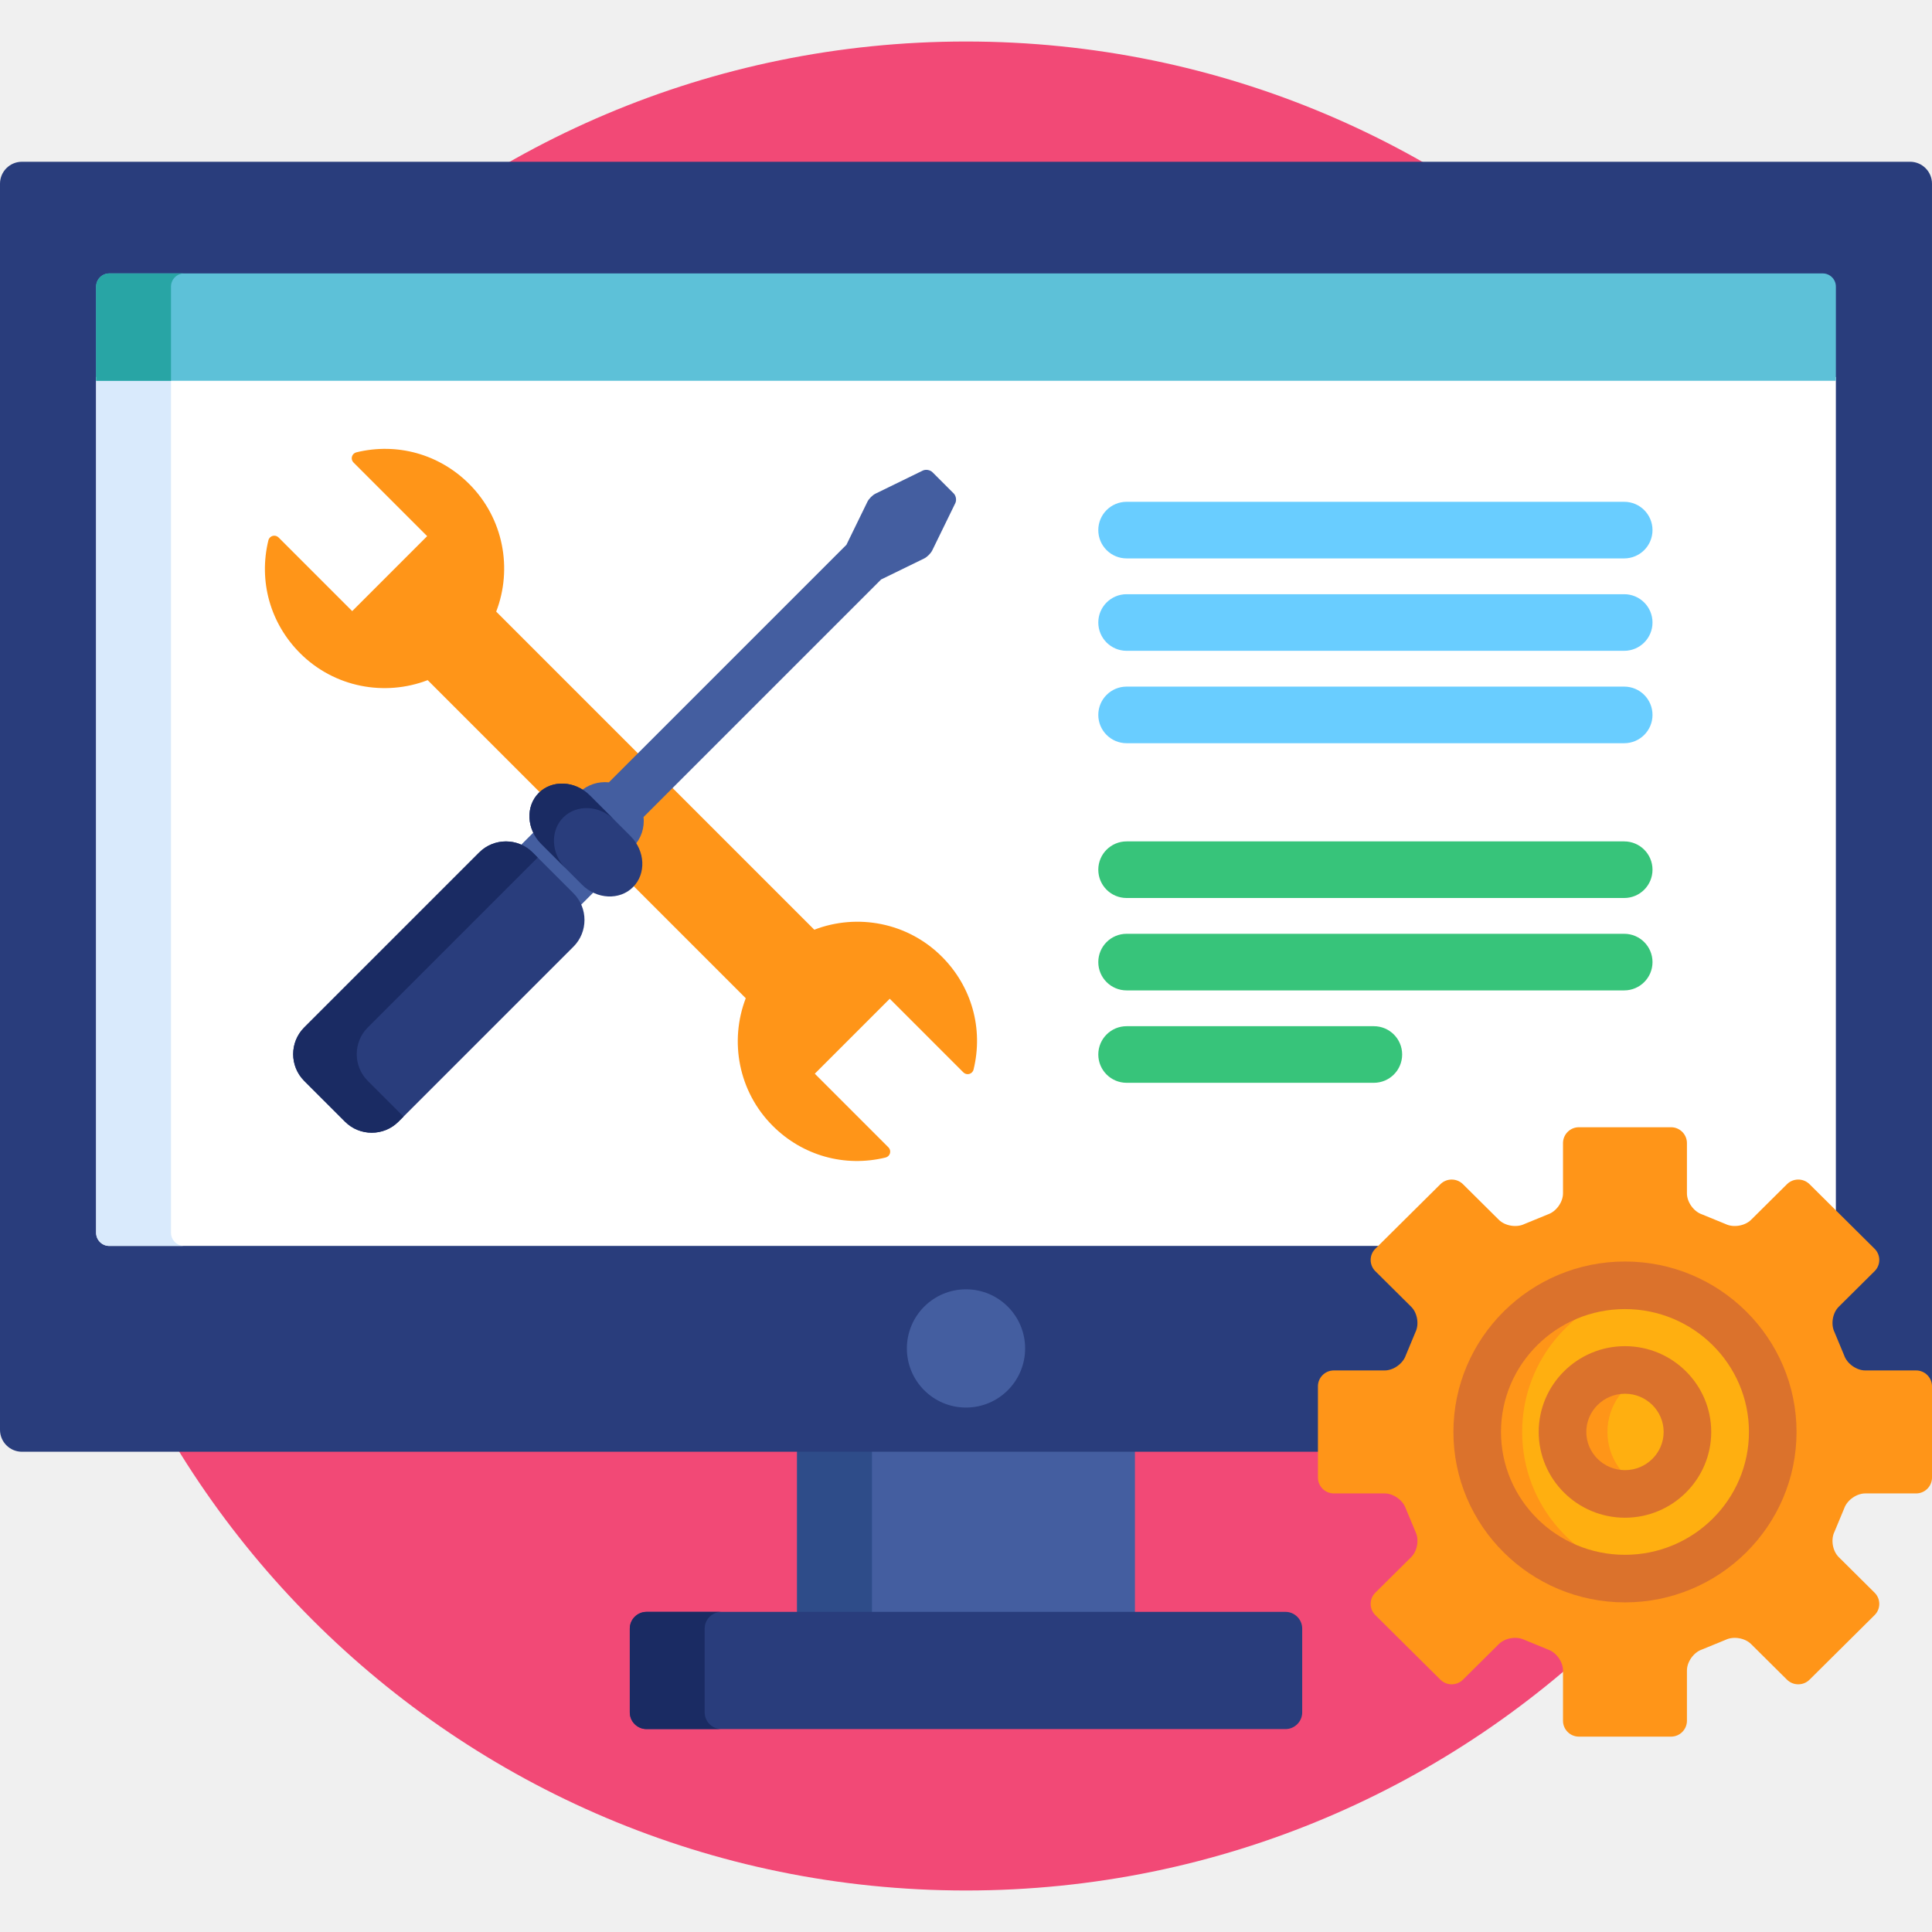
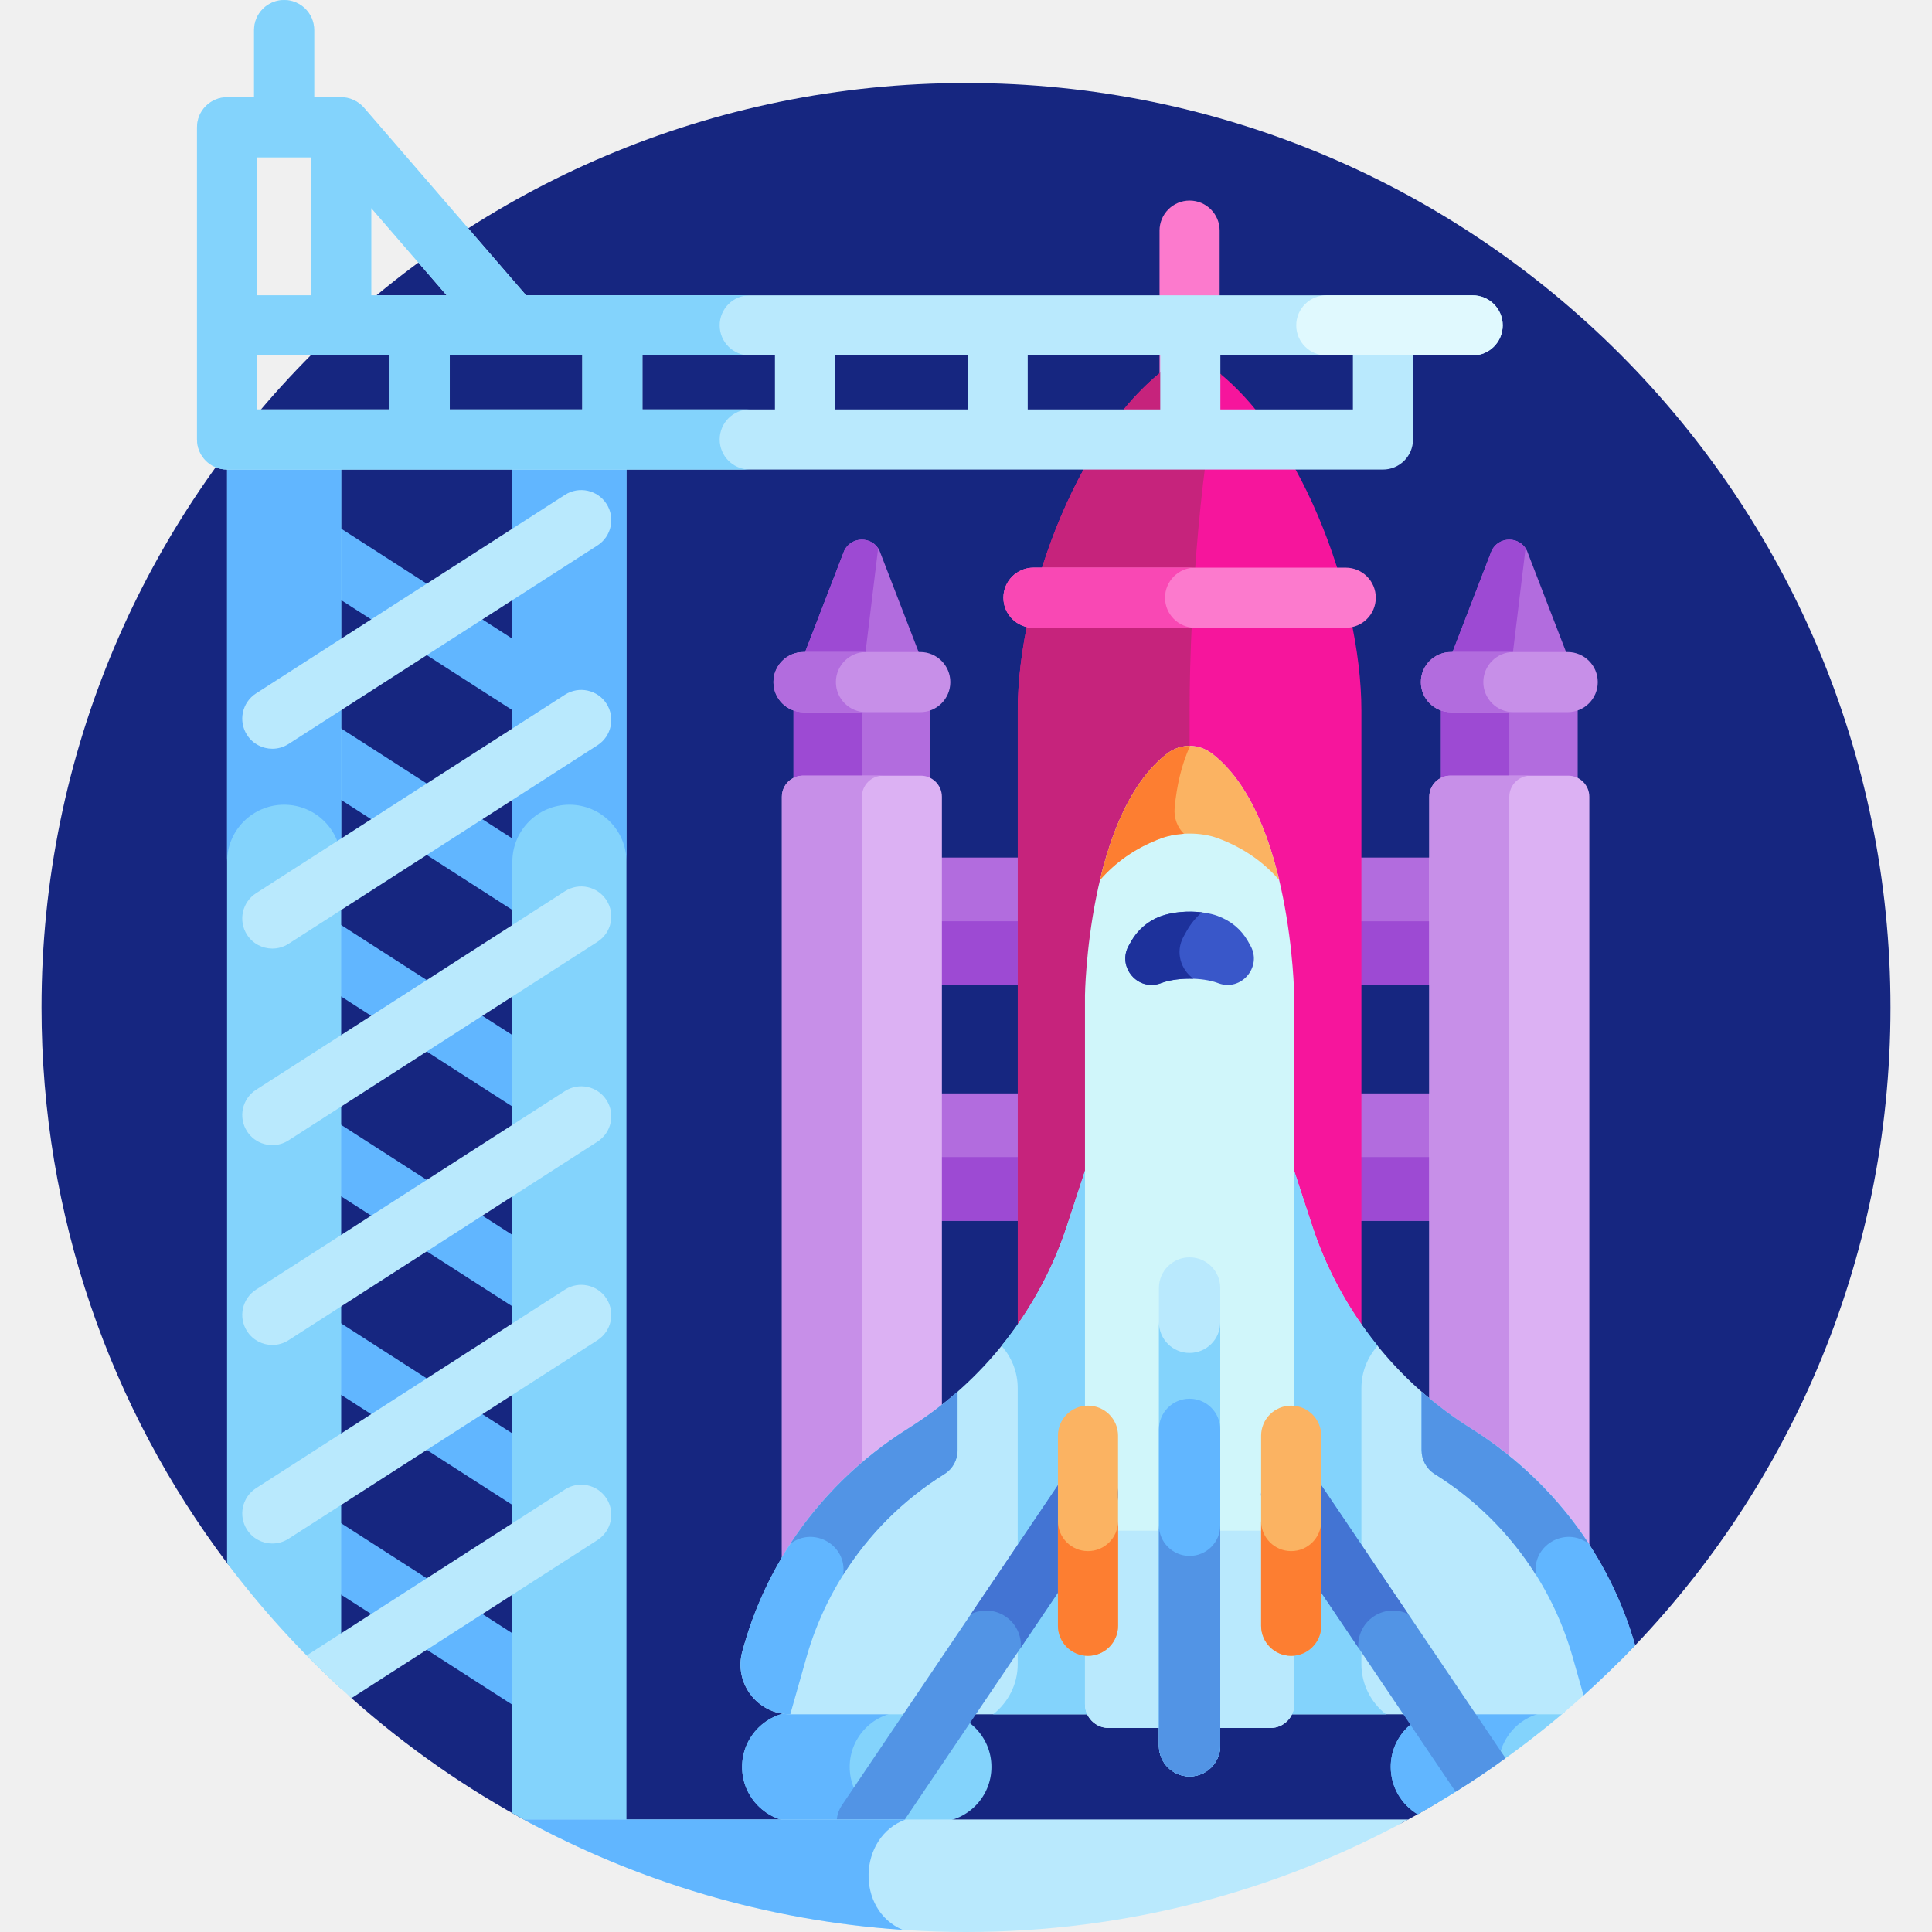
- <svg xmlns="http://www.w3.org/2000/svg" version="1.1" id="Capa_1" x="0px" y="0px" viewBox="0 0 512 512" style="enable-background:new 0 0 512 512;" xml:space="preserve">
-   <circle style="fill:#F24976;" cx="256" cy="256" r="245" />
-   <rect x="211.24" y="383.73" style="fill:#445EA0;" width="89.53" height="44.43" />
-   <rect x="211.24" y="383.73" style="fill:#2E4C89;" width="19.842" height="44.43" />
-   <path style="fill:#293D7C;" d="M345.098,453.795c0,2.435-1.993,4.43-4.429,4.43H171.331c-2.436,0-4.43-1.995-4.43-4.43v-22.203  c0-2.435,1.994-4.43,4.43-4.43h169.337c2.436,0,4.429,1.995,4.429,4.43v22.203H345.098z" />
-   <path style="fill:#1A2B63;" d="M186.744,453.795v-22.203c0-2.435,1.994-4.43,4.43-4.43h-19.842c-2.436,0-4.43,1.995-4.43,4.43  v22.203c0,2.435,1.994,4.43,4.43,4.43h19.842C188.737,458.225,186.744,456.229,186.744,453.795z" />
-   <path style="fill:#293D7C;" d="M506.198,42.867H5.803C2.611,42.867,0,45.479,0,48.672v330.254c0,3.191,2.611,5.803,5.803,5.803  h344.465v-17.345c0-1.767,1.436-3.203,3.203-3.203h13.486c2.754,0,5.62-2.039,6.525-4.641l2.547-6.119  c1.198-2.417,0.621-5.879-1.34-7.821l-9.518-9.443c-0.602-0.599-0.934-1.398-0.934-2.251s0.332-1.652,0.935-2.251l17.261-17.126  c0.605-0.601,1.414-0.932,2.279-0.932c0.864,0,1.674,0.331,2.279,0.932l9.517,9.443c1.219,1.21,3.102,1.934,5.035,1.934  c1.04,0,2.032-0.216,2.869-0.623l6.201-2.541c2.554-0.871,4.598-3.73,4.598-6.487v-13.319c0-1.767,1.436-3.203,3.202-3.203h24.439  c1.766,0,3.202,1.437,3.202,3.203v13.319c0,2.758,2.044,5.616,4.653,6.509l6.207,2.546c0.777,0.381,1.77,0.596,2.809,0.596  c1.934,0,3.816-0.723,5.036-1.933l9.518-9.443c0.605-0.601,1.414-0.932,2.278-0.932s1.673,0.331,2.278,0.932l17.258,17.127  c0.603,0.599,0.935,1.398,0.935,2.251c0,0.852-0.333,1.652-0.935,2.25l-9.515,9.444c-1.961,1.941-2.538,5.403-1.314,7.88  l2.542,6.114c0.882,2.547,3.747,4.586,6.503,4.586h13.487c1.767,0,3.203,1.436,3.203,3.203v14.788c0.631-0.928,1-2.046,1-3.246  V48.672C512,45.479,509.389,42.867,506.198,42.867z" />
-   <path style="fill:#FFFFFF;" d="M25.473,326.701c0,1.916,1.567,3.482,3.482,3.482h337.701l15.778-15.655  c0.605-0.601,1.414-0.932,2.279-0.932c0.864,0,1.674,0.331,2.279,0.932l9.517,9.443c1.219,1.21,3.102,1.934,5.035,1.934  c1.04,0,2.032-0.216,2.869-0.623l6.201-2.541c2.554-0.871,4.598-3.73,4.598-6.487v-13.319c0-1.767,1.436-3.203,3.202-3.203h24.439  c1.766,0,3.202,1.437,3.202,3.203v13.319c0,2.758,2.044,5.616,4.653,6.509l6.207,2.546c0.777,0.381,1.77,0.596,2.809,0.596  c1.934,0,3.816-0.723,5.036-1.933l9.518-9.443c0.605-0.601,1.414-0.932,2.278-0.932s1.673,0.331,2.278,0.932l7.692,7.634V99.913  H25.473V326.701z" />
-   <path style="fill:#D9EAFC;" d="M45.315,326.701V99.913H25.473v226.788c0,1.916,1.567,3.482,3.482,3.482h19.842  C46.882,330.184,45.315,328.617,45.315,326.701z" />
-   <g>
-     <path style="fill:#FF9518;" d="M249.615,253.532c-9.128-9.128-22.482-11.506-33.822-7.15l-38.259-38.259l-7.691,7.691   c-0.213,0.213-0.319,0.511-0.288,0.811c0.233,2.255-0.384,4.48-1.738,6.265c-0.252,0.332-0.272,0.785-0.05,1.138   c2.131,3.384,1.903,7.5-0.515,10.134l30.38,30.38c-4.357,11.339-1.979,24.695,7.15,33.824c7.902,7.902,19.084,11.038,29.911,8.389   c0.29-0.071,0.55-0.221,0.753-0.425c0.191-0.191,0.336-0.432,0.41-0.702c0.157-0.559,0-1.158-0.41-1.567l-19.516-19.518   l19.861-19.862l19.517,19.519c0.41,0.408,1.009,0.567,1.567,0.41c0.271-0.076,0.512-0.219,0.703-0.41   c0.204-0.205,0.353-0.464,0.424-0.756C260.654,272.616,257.518,261.435,249.615,253.532z" />
-     <path style="fill:#FF9518;" d="M148.928,208.658c1.713,0,3.415,0.502,4.924,1.452c0.163,0.103,0.348,0.153,0.533,0.153   c0.213,0,0.426-0.068,0.605-0.203c1.538-1.168,3.384-1.784,5.338-1.784c0.309,0,0.619,0.016,0.927,0.048   c0.034,0.003,0.069,0.005,0.103,0.005c0.264,0,0.519-0.105,0.707-0.293l7.692-7.692l-38.259-38.258   c4.356-11.34,1.978-24.695-7.15-33.822c-7.903-7.903-19.084-11.04-29.911-8.39c-0.291,0.072-0.549,0.221-0.753,0.424   c-0.192,0.191-0.336,0.432-0.412,0.704c-0.156,0.559,0.001,1.157,0.412,1.567l19.516,19.516l-19.862,19.863L73.821,142.43   c-0.409-0.41-1.009-0.566-1.567-0.41c-0.27,0.074-0.511,0.218-0.702,0.41c-0.205,0.204-0.354,0.463-0.425,0.754   c-2.65,10.826,0.487,22.009,8.388,29.91c9.129,9.129,22.483,11.507,33.824,7.151l30.381,30.381   C145.1,209.359,146.934,208.658,148.928,208.658z" />
+ <svg xmlns="http://www.w3.org/2000/svg" height="512pt" viewBox="-11 0 512 512" width="512pt">
+   <path d="m245 22c-135.309 0-245 109.688-245 245 0 55.285 18.316 106.285 49.211 147.281l32.93 35.734c14.414 12.832 30.348 23.992 47.504 33.168h230.711c3.168-1.695 6.289-3.461 9.371-5.289l48.465-37.629c44.359-44.336 71.809-105.59 71.809-173.266 0-135.312-109.691-245-245-245zm0 0" fill="#162680" />
+   <path d="m346.117 289.762h23.418v33.758h-23.418zm0 0" fill="#b26cde" />
+   <path d="m260.273 323.52h-23.414v-33.758h23.414zm0 0" fill="#b26cde" />
+   <path d="m346.117 306.641h23.418v16.879h-23.418zm0 0" fill="#9d4ad3" />
+   <path d="m260.273 323.52h-23.414v-16.879h23.414zm0 0" fill="#9d4ad3" />
+   <path d="m346.117 227.262h23.418v33.762h-23.418zm0 0" fill="#b26cde" />
+   <path d="m260.273 261.023h-23.414v-33.758h23.414zm0 0" fill="#b26cde" />
+   <path d="m346.117 244.145h23.418v16.879h-23.418zm0 0" fill="#9d4ad3" />
+   <path d="m260.273 261.023h-23.414v-16.879h23.414zm0 0" fill="#9d4ad3" />
+   <path d="m138.723 197.16-81.863-52.617c-3.703-2.379-4.773-7.309-2.395-11.012 2.379-3.699 7.305-4.77 11.008-2.391l81.863 52.617c3.699 2.379 4.773 7.309 2.395 11.008-2.383 3.707-7.316 4.77-11.008 2.395zm0 0" fill="#61b6ff" />
+   <path d="m138.723 250.117-81.863-52.613c-3.703-2.383-4.773-7.309-2.395-11.012 2.379-3.699 7.309-4.773 11.008-2.395l81.863 52.617c3.699 2.379 4.773 7.309 2.395 11.012-2.383 3.703-7.312 4.766-11.008 2.391zm0 0" fill="#61b6ff" />
+   <path d="m138.723 302.207-81.863-52.617c-3.703-2.379-4.773-7.309-2.395-11.008 2.379-3.703 7.309-4.777 11.008-2.395l81.863 52.617c3.699 2.379 4.773 7.305 2.395 11.008-2.383 3.707-7.312 4.77-11.008 2.395zm0 0" fill="#61b6ff" />
+   <path d="m138.723 355.164-81.863-52.617c-3.703-2.379-4.773-7.309-2.395-11.012 2.379-3.699 7.309-4.77 11.008-2.391l81.863 52.617c3.699 2.379 4.773 7.305 2.395 11.008-2.383 3.707-7.316 4.77-11.008 2.395zm0 0" fill="#61b6ff" />
+   <path d="m143.023 409.047c-1.477 0-2.969-.41-4.301-1.266l-81.863-52.617c-3.703-2.379-4.773-7.309-2.395-11.008 2.379-3.703 7.309-4.773 11.008-2.395l81.863 52.617c6.703 4.312 3.562 14.668-4.312 14.668zm0 0" fill="#61b6ff" />
+   <path d="m138.723 460.738-81.863-52.617c-3.703-2.379-4.773-7.305-2.395-11.008s7.309-4.77 11.008-2.395l81.863 52.617c3.699 2.379 4.773 7.309 2.395 11.008-2.383 3.707-7.312 4.77-11.008 2.395zm0 0" fill="#61b6ff" />
+   <path d="m300.406 98.008c2.324-1.539 5.367-1.539 7.695 0 1.402.93 2.77 1.961 4.117 3.059v-39.949c0-4.402-3.566-7.969-7.965-7.969-4.398 0-7.965 3.566-7.965 7.969v39.953c1.344-1.102 2.715-2.133 4.117-3.062zm0 0" fill="#fc7acd" />
+   <path d="m370.867 180.762h36.234v26.922h-36.234zm0 0" fill="#b26cde" />
+   <path d="m393.648 145.898c-1.918-3.848-7.41-3.848-9.328 0l-13.453 34.867h36.234zm0 0" fill="#b26cde" />
+   <path d="m370.867 180.762h18.117v26.922h-18.117zm0 0" fill="#9d4ad3" />
+   <path d="m393.32 145.348c-2.145-3.281-7.18-3.102-9 .551l-13.453 34.867h18.117l4.234-34.867c.031-.195.066-.375.102-.551zm0 0" fill="#9d4ad3" />
+   <path d="m404.457 188.73h-30.945c-4.398 0-7.965-3.566-7.965-7.965 0-4.402 3.566-7.969 7.965-7.969h30.945c4.398 0 7.965 3.566 7.965 7.969 0 4.398-3.566 7.965-7.965 7.965zm0 0" fill="#c78fe8" />
+   <path d="m382.094 180.766c0-4.402 3.566-7.969 7.969-7.969h-16.551c-4.398 0-7.965 3.566-7.965 7.969 0 4.398 3.566 7.965 7.965 7.965h16.551c-4.402 0-7.969-3.566-7.969-7.965zm0 0" fill="#b26cde" />
+   <path d="m376.535 380.039c16.613 10.344 27.105 23.539 33.652 35.086v-203.973c0-3.09-2.504-5.594-5.594-5.594h-31.219c-3.09 0-5.594 2.504-5.594 5.594v162.742c2.805 2.188 5.715 4.25 8.754 6.145zm0 0" fill="#dcb1f3" />
+   <path d="m388.984 211.152c0-3.09 2.504-5.594 5.594-5.594h-21.203c-3.09 0-5.594 2.504-5.594 5.594v162.742c2.805 2.188 5.715 4.25 8.754 6.141 4.613 2.871 8.734 5.969 12.449 9.18zm0 0" fill="#c78fe8" />
+   <path d="m199.293 180.762h36.23v26.922h-36.23zm0 0" fill="#b26cde" />
+   <path d="m222.07 145.898c-1.914-3.848-7.406-3.848-9.324 0l-13.453 34.867h36.23zm0 0" fill="#b26cde" />
+   <path d="m199.293 180.762h18.117v26.922h-18.117zm0 0" fill="#9d4ad3" />
+   <path d="m221.746 145.348c-2.148-3.281-7.18-3.102-9 .551l-13.453 34.867h18.113l4.238-34.867c.031-.195.066-.375.102-.551zm0 0" fill="#9d4ad3" />
+   <path d="m232.883 188.73h-30.945c-4.402 0-7.965-3.566-7.965-7.965 0-4.402 3.566-7.969 7.965-7.969h30.945c4.398 0 7.965 3.566 7.965 7.969 0 4.398-3.566 7.965-7.965 7.965zm0 0" fill="#c78fe8" />
+   <path d="m210.52 180.766c0-4.402 3.566-7.969 7.965-7.969h-16.547c-4.402 0-7.965 3.566-7.965 7.969 0 4.398 3.562 7.965 7.965 7.965h16.547c-4.398 0-7.965-3.566-7.965-7.965zm0 0" fill="#b26cde" />
+   <path d="m229.855 380.039c-16.613 10.344-27.102 23.539-33.648 35.086v-203.973c0-3.09 2.504-5.594 5.594-5.594h31.219c3.09 0 5.594 2.504 5.594 5.594v162.742c-2.805 2.188-5.719 4.25-8.758 6.145zm0 0" fill="#dcb1f3" />
+   <path d="m217.41 211.152c0-3.09 2.504-5.594 5.594-5.594h-21.203c-3.09 0-5.594 2.504-5.594 5.594v203.973c4.727-8.344 11.531-17.539 21.203-25.906zm0 0" fill="#c78fe8" />
+   <path d="m273.281 325.324 4.844-14.781v-46.801c.004-.191.336-19.422 5.875-37.289 3.723-12.008 8.879-20.59 15.32-25.504 2.902-2.219 6.961-2.219 9.863 0 7.559 5.77 13.512 16.984 17.219 32.445v.191l.086.168c3.641 15.406 3.891 29.848 3.891 29.969v46.82l4.844 14.781c3.348 10.215 8.297 19.766 14.562 28.336v-165.363c0-30.906-16.785-75.906-41.684-92.41-2.328-1.543-5.371-1.543-7.699 0-24.898 16.504-41.684 61.504-41.684 92.41v165.367c6.266-8.574 11.215-18.121 14.562-28.34zm0 0" fill="#f6159c" />
+   <path d="m304.254 188.297c0-28.93 3.387-70.203 8.523-88.902-1.523-1.277-3.082-2.453-4.676-3.508-2.328-1.543-5.371-1.543-7.699 0-24.898 16.504-41.684 61.504-41.684 92.41v165.367c6.266-8.57 11.215-18.121 14.562-28.34l4.844-14.781v-46.797c.004-.191.336-19.422 5.875-37.289 3.723-12.008 8.879-20.59 15.32-25.508 1.449-1.105 3.191-1.664 4.934-1.66zm0 0" fill="#c6237c" />
+   <path d="m345.629 166.367h-82.75c-4.398 0-7.965-3.566-7.965-7.969 0-4.398 3.566-7.965 7.965-7.965h82.75c4.402 0 7.969 3.566 7.969 7.965 0 4.402-3.566 7.969-7.969 7.969zm0 0" fill="#fc7acd" />
+   <path d="m297.746 158.398c0-4.398 3.566-7.965 7.969-7.965h-42.836c-4.398 0-7.965 3.566-7.965 7.965 0 4.402 3.566 7.969 7.965 7.969h42.836c-4.402 0-7.969-3.566-7.969-7.969zm0 0" fill="#f948b4" />
+   <path d="m372.195 453.625c-8.082 0-14.633 6.551-14.633 14.633 0 5.336 2.863 9.988 7.129 12.547 13.902-7.801 26.969-16.914 39.027-27.18zm0 0" fill="#83d3fc" />
+   <path d="m400.715 453.625h-28.52c-8.082 0-14.633 6.551-14.633 14.633 0 5.336 2.863 9.988 7.129 12.547 7.395-4.148 14.547-8.684 21.441-13.551.52-7.613 6.84-13.629 14.582-13.629zm0 0" fill="#61b6ff" />
+   <path d="m237.109 453.625h-36.816c-8.082 0-14.633 6.551-14.633 14.633 0 8.082 6.551 14.633 14.633 14.633h36.816c8.082 0 14.633-6.551 14.633-14.633 0-8.082-6.551-14.633-14.633-14.633zm0 0" fill="#83d3fc" />
+   <path d="m214.18 468.258c0-8.082 6.551-14.633 14.633-14.633h-28.52c-8.082 0-14.633 6.551-14.633 14.633 0 8.082 6.551 14.633 14.633 14.633h28.52c-8.082 0-14.633-6.551-14.633-14.633zm0 0" fill="#61b6ff" />
+   <path d="m422.328 436.059c-6.852-23.824-22.281-44.266-43.332-57.371-19.969-12.438-34.93-31.5-42.258-53.859l-5.961-18.188v147.676h72.121c6.801-5.738 13.293-11.824 19.43-18.258zm0 0" fill="#b9e9fd" />
+   <path d="m349.785 441.02v-73.152c0-4.297 1.641-8.223 4.305-11.215-7.609-9.398-13.527-20.156-17.352-31.824l-5.961-18.188v147.676h25.531c-3.957-3.102-6.523-7.91-6.523-13.297zm0 0" fill="#83d3fc" />
+   <path d="m277.727 306.641-5.961 18.188c-7.324 22.355-22.285 41.422-42.258 53.859-21.152 13.168-36.637 33.75-43.438 57.719l-.32 1.129c-2.387 8.418 3.934 16.781 12.68 16.781h79.297zm0 0" fill="#b9e9fd" />
+   <path d="m271.766 324.828c-3.824 11.672-9.746 22.434-17.359 31.836 2.66 2.988 4.297 6.91 4.297 11.203v73.152c0 5.387-2.566 10.195-6.523 13.297h25.531v-147.621zm0 0" fill="#83d3fc" />
+   <path d="m422.336 436.051-.031-.109c-6.785-23.922-22.465-44.199-43.539-57.402-4.625-2.898-8.98-6.156-13.031-9.727v15.531c0 2.562 1.32 4.941 3.492 6.297 17.809 11.09 30.848 28.414 36.574 48.598l2.855 10.07c4.727-4.246 9.293-8.66 13.68-13.258zm0 0" fill="#61b6ff" />
+   <path d="m186.203 435.945c6.785-23.926 22.465-44.203 43.539-57.406 4.625-2.895 8.977-6.156 13.031-9.727v15.574c0 2.535-1.309 4.891-3.461 6.234l-.035.023c-17.809 11.086-30.848 28.414-36.57 48.594l-4.277 15.078c-8.746 0-15.066-8.363-12.68-16.777zm0 0" fill="#61b6ff" />
+   <path d="m310.152 199.684c-3.508-2.68-8.289-2.68-11.797 0-21.148 16.137-21.824 64.039-21.824 64.039v187.941c0 3.457 2.805 6.262 6.266 6.262h42.918c3.457 0 6.258-2.801 6.258-6.262v-187.941s-.676-47.902-21.82-64.039zm0 0" fill="#d0f6fa" />
+   <path d="m325.711 405.66h-42.918c-3.457 0-6.262-2.801-6.262-6.262v52.266c0 3.457 2.805 6.262 6.262 6.262h42.918c3.461 0 6.262-2.805 6.262-6.262v-52.266c0 3.461-2.801 6.262-6.262 6.262zm0 0" fill="#b9e9fd" />
+   <path d="m296.879 222.102c4.363-1.594 10.387-1.594 14.75 0 7.18 2.621 12.469 6.641 16.367 11.105-3.043-12.781-8.402-26.32-17.844-33.527-3.492-2.664-8.309-2.664-11.797 0-9.445 7.207-14.801 20.746-17.844 33.527 3.898-4.465 9.188-8.484 16.367-11.105zm0 0" fill="#fbb362" />
+   <path d="m300.297 214.039c.547-5.848 1.824-11.406 4.07-16.352-2.117-.023-4.234.637-6.012 1.996-9.445 7.207-14.801 20.746-17.844 33.523 3.898-4.465 9.188-8.484 16.367-11.105 1.758-.641 3.789-1.012 5.867-1.137-1.688-1.699-2.715-4.113-2.449-6.926zm0 0" fill="#fd7e31" />
+   <path d="m320.445 250.734c-.246-.457-.5-.91-.758-1.359-1.758-3.039-4.41-5.332-8.059-6.664-3.805-1.391-10.438-1.633-15.199.164-3.211 1.211-5.895 3.527-7.609 6.5-.258.449-.512.898-.762 1.359-3.027 5.602 2.566 12.062 8.531 9.84.094-.035.188-.07.281-.105 4.047-1.477 10.715-1.477 14.758 0 .098.035.191.07.285.105 5.969 2.223 11.559-4.238 8.531-9.84zm0 0" fill="#3957c9" />
+   <path d="m302.645 248.223c.309-.57.621-1.133.945-1.688 1.035-1.797 2.363-3.398 3.906-4.75-3.539-.422-7.754-.156-11.066 1.09-3.211 1.211-5.895 3.531-7.609 6.504-.258.445-.512.898-.758 1.355-3.027 5.605 2.562 12.062 8.531 9.84.094-.035.188-.07.281-.105 2.277-.832 5.387-1.195 8.391-1.09-3.27-2.379-4.891-6.957-2.621-11.156zm0 0" fill="#1d319b" />
+   <path d="m304.254 470.773c-4.488 0-8.125-3.637-8.125-8.125v-121.316c0-4.488 3.637-8.125 8.125-8.125 4.484 0 8.125 3.637 8.125 8.125v121.316c0 4.488-3.641 8.125-8.125 8.125zm0 0" fill="#b9e9fd" />
+   <path d="m304.254 358.543c-4.488 0-8.125-3.637-8.125-8.121v112.227c0 4.488 3.637 8.125 8.125 8.125 4.484 0 8.125-3.637 8.125-8.125v-112.227c0 4.484-3.641 8.121-8.125 8.121zm0 0" fill="#83d3fc" />
+   <path d="m304.254 370.672c-4.488 0-8.125 3.637-8.125 8.125v83.852c0 4.488 3.637 8.125 8.125 8.125 4.484 0 8.125-3.637 8.125-8.125v-83.852c0-4.488-3.641-8.125-8.125-8.125zm0 0" fill="#61b6ff" />
+   <path d="m304.254 412.336c-4.488 0-8.125-3.641-8.125-8.125v58.438c0 4.488 3.637 8.125 8.125 8.125 4.484 0 8.125-3.637 8.125-8.125v-58.438c0 4.484-3.641 8.125-8.125 8.125zm0 0" fill="#5294e5" />
+   <path d="m337.781 391.566c-2.465-3.652-7.414-4.609-11.062-2.148-3.645 2.461-4.605 7.414-2.145 11.059l50.184 74.359c4.508-2.82 8.922-5.781 13.227-8.883zm0 0" fill="#5294e5" />
+   <path d="m353.012 428.395c2.824-1.906 6.309-2.039 9.172-.668l-24.402-36.16c-2.465-3.652-7.414-4.609-11.062-2.148-3.645 2.461-4.605 7.414-2.145 11.059l24.387 36.137c-.184-3.152 1.242-6.324 4.051-8.219zm0 0" fill="#4374d3" />
+   <path d="m214.246 489.496c-3.648-2.461-4.609-7.414-2.148-11.059l58.629-86.871c2.461-3.648 7.414-4.609 11.059-2.148 3.648 2.461 4.609 7.414 2.148 11.059l-58.629 86.871c-2.453 3.637-7.402 4.617-11.059 2.148zm0 0" fill="#5294e5" />
+   <path d="m255.492 428.395c-2.82-1.906-6.309-2.039-9.172-.668l24.406-36.16c2.461-3.652 7.41-4.609 11.059-2.148 3.648 2.461 4.609 7.414 2.148 11.059l-24.391 36.137c.188-3.152-1.238-6.324-4.051-8.219zm0 0" fill="#4374d3" />
+   <path d="m49.176 414.242c9.047 12.016 19.176 23.168 30.238 33.32v-325.25c-10.375 0-20.492 0-30.238 0zm0 0" fill="#83d3fc" />
+   <path d="m124.777 480.508c4.109 2.316 8.289 4.52 12.539 6.605h17.703v-364.801c-10.18 0-20.277 0-30.242 0zm0 0" fill="#83d3fc" />
+   <path d="m49.176 122.312v106.07c0-8.352 6.77-15.121 15.121-15.121 8.348 0 15.117 6.77 15.117 15.121v-106.07c-10.375 0-20.492 0-30.238 0zm0 0" fill="#61b6ff" />
+   <path d="m124.777 122.312v106.07c0-8.352 6.773-15.121 15.121-15.121 8.352 0 15.121 6.77 15.121 15.121v-106.07c-10.18 0-20.277 0-30.242 0zm0 0" fill="#61b6ff" />
+   <g fill="#b9e9fd">
+     <path d="m61.172 198.426c-2.617 0-5.184-1.289-6.707-3.66-2.379-3.703-1.309-8.629 2.395-11.008l81.863-52.621c3.699-2.375 8.629-1.305 11.008 2.395 2.379 3.703 1.305 8.629-2.395 11.012l-81.863 52.617c-1.332.855-2.824 1.266-4.301 1.266zm0 0" />
+     <path d="m61.172 251.383c-2.617 0-5.184-1.289-6.707-3.66-2.379-3.699-1.309-8.629 2.395-11.008l81.863-52.617c3.699-2.375 8.629-1.309 11.008 2.395 2.379 3.703 1.305 8.629-2.395 11.008l-81.863 52.617c-1.332.859-2.824 1.266-4.301 1.266zm0 0" />
+     <path d="m61.172 303.473c-2.617 0-5.184-1.293-6.707-3.66-2.379-3.703-1.309-8.629 2.395-11.012l81.863-52.617c3.699-2.375 8.629-1.305 11.008 2.395 2.379 3.703 1.305 8.633-2.395 11.012l-81.863 52.617c-1.332.855-2.824 1.266-4.301 1.266zm0 0" />
+     <path d="m61.172 356.43c-2.617 0-5.184-1.289-6.707-3.66-2.379-3.699-1.309-8.629 2.395-11.008l81.863-52.617c3.699-2.379 8.629-1.309 11.008 2.395 2.379 3.699 1.305 8.629-2.395 11.008l-81.863 52.617c-1.332.855-2.824 1.266-4.301 1.266zm0 0" />
+     <path d="m61.172 409.047c-2.617 0-5.184-1.289-6.707-3.66-2.379-3.699-1.309-8.629 2.395-11.008l81.863-52.617c3.699-2.379 8.629-1.309 11.008 2.395 2.379 3.703 1.305 8.629-2.395 11.008l-81.863 52.617c-1.332.855-2.824 1.266-4.301 1.266zm0 0" />
+     <path d="m138.723 394.719-68.453 43.996c3.832 3.898 7.793 7.672 11.879 11.309l65.188-41.902c3.699-2.379 4.773-7.305 2.395-11.008-2.379-3.703-7.309-4.77-11.008-2.395zm0 0" />
+     <path d="m379.27 78.262c-25.5 0-219.207 0-250.848 0l-42.98-49.738c-1.469-1.684-3.672-2.758-6.027-2.758h-7.156v-17.801c0-4.398-3.566-7.965-7.965-7.965-4.398 0-7.965 3.566-7.965 7.965v17.801h-7.156c-4.398 0-7.965 3.566-7.965 7.965v82.738c0 4.402 3.566 7.969 7.965 7.969h306.324c4.398 0 7.965-3.566 7.965-7.969v-22.273h15.809c4.398 0 7.965-3.566 7.965-7.965.004-4.402-3.562-7.969-7.965-7.969zm-291.887 0v-23.125l19.984 23.125c-6.855 0-12.992 0-19.984 0zm-30.242 0v-36.562h14.309v36.562zm0 15.934h35.121v14.309h-35.121zm51.055 0h35.121v14.309h-35.121zm51.051 0h35.121v14.309h-35.121zm51.055 0h35.121v14.309h-35.121zm51.055 0h35.121v14.309h-35.121zm86.176 14.309h-35.121v-14.309h35.121zm0 0" />
  </g>
-   <circle style="fill:#445EA0;" cx="256" cy="357.35" r="15.667" />
-   <path style="fill:#5DC1D8;" d="M483.047,72.461H28.955c-1.915,0-3.482,1.566-3.482,3.482v24.97h461.054v-24.97  C486.527,74.027,484.961,72.461,483.047,72.461z" />
-   <path style="fill:#28A5A5;" d="M48.797,72.461H28.955c-1.915,0-3.482,1.566-3.482,3.482v24.97h19.842v-24.97  C45.315,74.027,46.882,72.461,48.797,72.461z" />
-   <path style="fill:#FF9518;" d="M414.212,456.022c0,2.311,1.891,4.202,4.202,4.202h24.439c2.311,0,4.202-1.892,4.202-4.202v-13.318  c0-2.311,1.789-4.815,3.977-5.564l6.264-2.566c2.079-1.013,5.121-0.508,6.761,1.121l9.518,9.445c1.64,1.626,4.324,1.626,5.965,0  l17.258-17.129c1.642-1.629,1.642-4.293,0-5.921l-9.515-9.444c-1.643-1.628-2.146-4.656-1.121-6.729l2.568-6.174  c0.758-2.183,3.27-3.97,5.58-3.97h13.487c2.313,0,4.203-1.89,4.203-4.201v-24.189c0-2.311-1.891-4.203-4.203-4.203H494.31  c-2.311,0-4.822-1.786-5.58-3.97l-2.568-6.174c-1.024-2.072-0.522-5.1,1.121-6.727l9.515-9.444c1.642-1.628,1.642-4.292,0-5.921  l-17.258-17.127c-1.641-1.629-4.325-1.629-5.965,0l-9.518,9.443c-1.641,1.627-4.684,2.133-6.762,1.121l-6.263-2.566  c-2.188-0.748-3.977-3.252-3.977-5.563v-13.319c0-2.312-1.892-4.203-4.202-4.203h-24.439c-2.312,0-4.202,1.892-4.202,4.203v13.319  c0,2.311-1.789,4.814-3.977,5.563l-6.261,2.566c-2.076,1.012-5.121,0.508-6.762-1.121l-9.517-9.443  c-1.642-1.629-4.326-1.629-5.967,0l-17.262,17.127c-1.64,1.629-1.64,4.291,0,5.921l9.518,9.444c1.642,1.627,2.145,4.654,1.121,6.727  l-2.568,6.174c-0.76,2.184-3.27,3.97-5.581,3.97H353.47c-2.313,0-4.203,1.892-4.203,4.203v24.189c0,2.312,1.891,4.201,4.203,4.201  h13.486c2.312,0,4.821,1.787,5.581,3.97l2.569,6.176c1.024,2.07,0.522,5.099-1.119,6.727l-9.521,9.444  c-1.64,1.628-1.64,4.292,0,5.921l17.262,17.129c1.641,1.626,4.325,1.626,5.967-0.002l9.515-9.443  c1.641-1.629,4.684-2.134,6.762-1.122l6.263,2.567c2.188,0.748,3.977,3.252,3.977,5.564L414.212,456.022L414.212,456.022z" />
-   <path style="fill:#FFAF10;" d="M430.634,418.341c-21.628,0-39.16-17.397-39.16-38.861c0.001-21.466,17.532-38.862,39.16-38.862  s39.16,17.397,39.16,38.86C469.794,400.943,452.262,418.341,430.634,418.341z" />
-   <path style="fill:#FF9518;" d="M403.388,379.479c0-19.456,14.401-35.569,33.202-38.417c-1.941-0.294-3.931-0.445-5.956-0.445  c-21.628,0-39.159,17.397-39.16,38.862c0,21.464,17.532,38.861,39.16,38.861c2.025,0,4.015-0.152,5.956-0.446  C417.789,415.046,403.388,398.933,403.388,379.479z" />
-   <path style="fill:#DB722C;" d="M430.634,424.646c-25.069,0-45.464-20.263-45.464-45.166c0.001-24.905,20.397-45.167,45.464-45.167  c25.069,0,45.465,20.262,45.465,45.165C476.099,404.383,455.703,424.646,430.634,424.646z M430.634,346.92  c-18.115,0-32.854,14.605-32.855,32.56c0,17.952,14.739,32.56,32.855,32.56c18.117,0,32.855-14.607,32.857-32.562  C463.491,361.525,448.751,346.92,430.634,346.92z" />
-   <path style="fill:#FFAF10;" d="M430.634,395.908c-9.143,0-16.554-7.357-16.554-16.429c0-9.076,7.411-16.431,16.554-16.431  c9.146,0,16.554,7.354,16.554,16.429C447.188,388.551,439.779,395.908,430.634,395.908z" />
-   <path style="fill:#FF9518;" d="M425.992,379.479c0-6.987,4.401-12.94,10.598-15.315c-1.85-0.709-3.854-1.115-5.956-1.115  c-9.143,0-16.554,7.354-16.554,16.431c0,9.071,7.411,16.429,16.554,16.429c2.103,0,4.106-0.406,5.956-1.115  C430.394,392.418,425.992,386.466,425.992,379.479z" />
-   <path style="fill:#DB722C;" d="M430.634,402.211c-12.603,0-22.858-10.197-22.858-22.731c0-12.537,10.255-22.732,22.858-22.732  c12.605,0,22.858,10.195,22.858,22.73C453.489,392.014,443.237,402.211,430.634,402.211z M430.634,369.353  c-5.652,0-10.249,4.543-10.249,10.126c0,5.58,4.597,10.124,10.249,10.124s10.249-4.544,10.249-10.126  C440.883,373.897,436.286,369.353,430.634,369.353z" />
-   <g>
-     <path style="fill:#445EA0;" d="M140.441,226.608l10.829,10.829c0.899,0.899,1.565,1.945,2.003,3.06l4.692-4.692   c-1.104-0.48-2.134-1.172-3.012-2.051l-10.829-10.828c-0.899-0.9-1.584-1.926-2.056-3.008l-4.69,4.69   C138.514,225.053,139.556,225.724,140.441,226.608z" />
-     <path style="fill:#445EA0;" d="M252.734,130.761l-5.617-5.617c-0.625-0.624-1.785-0.818-2.578-0.432l-12.516,6.108   c-0.794,0.387-1.76,1.353-2.146,2.146l-5.565,11.407l-62.956,62.956c-2.776-0.288-5.633,0.589-7.779,2.616   c0.719,0.42,1.396,0.928,1.997,1.529l10.829,10.828c0.612,0.612,1.12,1.285,1.535,1.992c2.024-2.146,2.899-5,2.612-7.773   l62.953-62.953l11.41-5.566c0.794-0.387,1.76-1.353,2.146-2.146l6.107-12.517C253.553,132.546,253.357,131.386,252.734,130.761z" />
-   </g>
-   <path style="fill:#293D7C;" d="M167.749,235.1c-3.538,3.538-9.614,3.251-13.503-0.639l-10.829-10.828  c-3.889-3.89-4.177-9.966-0.639-13.504s9.614-3.251,13.503,0.639l10.829,10.828C170.999,225.485,171.287,231.561,167.749,235.1z" />
-   <g>
-     <path style="fill:#69CDFF;" d="M430.432,147.983H298.56c-4.142,0-7.5-3.357-7.5-7.5s3.358-7.5,7.5-7.5h131.871   c4.143,0,7.5,3.357,7.5,7.5C437.932,144.626,434.574,147.983,430.432,147.983z" />
-     <path style="fill:#69CDFF;" d="M430.432,172.471H298.56c-4.142,0-7.5-3.357-7.5-7.5s3.358-7.5,7.5-7.5h131.871   c4.143,0,7.5,3.357,7.5,7.5C437.932,169.113,434.574,172.471,430.432,172.471z" />
-     <path style="fill:#69CDFF;" d="M430.432,196.958H298.56c-4.142,0-7.5-3.357-7.5-7.5s3.358-7.5,7.5-7.5h131.871   c4.143,0,7.5,3.357,7.5,7.5C437.932,193.601,434.574,196.958,430.432,196.958z" />
-   </g>
-   <g>
-     <path style="fill:#37C47A;" d="M430.432,237.979H298.56c-4.142,0-7.5-3.357-7.5-7.5s3.358-7.5,7.5-7.5h131.871   c4.143,0,7.5,3.357,7.5,7.5S434.574,237.979,430.432,237.979z" />
-     <path style="fill:#37C47A;" d="M430.432,262.466H298.56c-4.142,0-7.5-3.357-7.5-7.5s3.358-7.5,7.5-7.5h131.871   c4.143,0,7.5,3.357,7.5,7.5C437.932,259.108,434.574,262.466,430.432,262.466z" />
-     <path style="fill:#37C47A;" d="M364.085,286.953H298.56c-4.142,0-7.5-3.357-7.5-7.5s3.358-7.5,7.5-7.5h65.525   c4.143,0,7.5,3.357,7.5,7.5S368.228,286.953,364.085,286.953z" />
-   </g>
-   <path style="fill:#293D7C;" d="M105.584,297.266c-3.889,3.89-10.253,3.89-14.143,0l-10.829-10.828  c-3.889-3.89-3.889-10.253,0-14.143l46.394-46.393c3.889-3.89,10.253-3.89,14.142,0l10.829,10.829  c3.889,3.889,3.889,10.253,0,14.143L105.584,297.266z" />
-   <g>
-     <path style="fill:#1A2B63;" d="M97.455,286.438c-3.889-3.89-3.889-10.253,0-14.143l45.043-45.043l-1.35-1.351   c-3.889-3.89-10.253-3.89-14.142,0l-46.394,46.393c-3.889,3.89-3.889,10.253,0,14.143l10.829,10.828   c3.889,3.89,10.253,3.89,14.143,0l1.35-1.35L97.455,286.438z" />
-     <path style="fill:#1A2B63;" d="M149.278,216.629c3.538-3.538,9.614-3.251,13.503,0.639l-6.5-6.5   c-3.889-3.89-9.966-4.177-13.503-0.639s-3.25,9.614,0.639,13.504l6.497,6.496C146.028,226.24,145.742,220.166,149.278,216.629z" />
-   </g>
-   <g>
- </g>
-   <g>
- </g>
-   <g>
- </g>
-   <g>
- </g>
-   <g>
- </g>
-   <g>
- </g>
-   <g>
- </g>
-   <g>
- </g>
-   <g>
- </g>
-   <g>
- </g>
-   <g>
- </g>
-   <g>
- </g>
-   <g>
- </g>
-   <g>
- </g>
-   <g>
- </g>
+   <path d="m331.176 438.812c-4.398 0-7.965-3.566-7.965-7.965v-50.367c0-4.402 3.566-7.969 7.965-7.969 4.402 0 7.969 3.566 7.969 7.969v50.367c0 4.398-3.57 7.965-7.969 7.965zm0 0" fill="#fbb362" />
+   <path d="m277.328 438.812c-4.398 0-7.965-3.566-7.965-7.965v-50.367c0-4.402 3.566-7.969 7.965-7.969s7.969 3.566 7.969 7.969v50.367c0 4.398-3.566 7.965-7.969 7.965zm0 0" fill="#fbb362" />
+   <path d="m331.176 411.059c-4.398 0-7.965-3.566-7.965-7.965v27.754c0 4.398 3.566 7.965 7.965 7.965 4.402 0 7.969-3.566 7.969-7.965v-27.754c0 4.398-3.57 7.965-7.969 7.965zm0 0" fill="#fd7e31" />
+   <path d="m277.328 411.059c-4.398 0-7.965-3.566-7.965-7.965v27.754c0 4.398 3.566 7.965 7.965 7.965 4.402 0 7.969-3.566 7.969-7.965v-27.754c0 4.398-3.566 7.965-7.969 7.965zm0 0" fill="#fd7e31" />
+   <path d="m127.777 482.184c34.82 19.008 74.758 29.816 117.223 29.816s82.402-10.809 117.223-29.816zm0 0" fill="#b9e9fd" />
+   <path d="m228.996 482.184h-101.219c30.191 16.48 64.234 26.793 100.434 29.246-12.43-5.23-11.898-24.594.785-29.246zm0 0" fill="#61b6ff" />
+   <path d="m387.238 86.227c0-4.398-3.578-7.965-7.988-7.965-5.715 0-19.867 0-38.742 0-4.41 0-7.988 3.566-7.988 7.965 0 4.402 3.578 7.969 7.988 7.969h38.746c4.406 0 7.984-3.566 7.984-7.969zm0 0" fill="#e0f9fe" />
+   <path d="m187.688 108.504h-28.441v-14.309h28.441c-4.398 0-7.965-3.566-7.965-7.969 0-4.398 3.566-7.965 7.965-7.965h-59.266l-42.98-49.738c-1.465-1.684-3.672-2.758-6.027-2.758h-7.152v-17.801c0-4.398-3.566-7.965-7.965-7.965-4.402 0-7.969 3.566-7.969 7.965v17.801h-7.152c-4.402 0-7.969 3.566-7.969 7.965v82.738c0 4.402 3.566 7.969 7.969 7.969h138.508c-4.398-.004-7.961-3.57-7.961-7.969s3.566-7.965 7.965-7.965zm-130.547-66.805h14.309v36.562h-14.309zm35.121 66.805h-35.121v-14.309h35.121zm-4.879-30.242v-23.125l19.984 23.125c-6.855 0-12.992 0-19.984 0zm55.934 30.242h-35.125v-14.309h35.125zm0 0" fill="#83d3fc" />
+   <path d="m410.016 409.098c-7.996-12.223-18.648-22.66-31.25-30.559-4.629-2.898-8.98-6.156-13.031-9.727v15.531c0 2.559 1.32 4.941 3.492 6.297 10.938 6.812 20.066 15.98 26.816 26.715-1.168-7.883 7.816-12.961 13.973-8.258zm0 0" fill="#5294e5" />
+   <path d="m198.473 409.098c7.996-12.223 18.648-22.66 31.25-30.559 4.629-2.898 8.98-6.156 13.031-9.727v15.531c0 2.559-1.32 4.941-3.492 6.297-10.938 6.812-20.066 15.98-26.816 26.715 1.168-7.883-7.816-12.961-13.973-8.258zm0 0" fill="#5294e5" />
</svg>
